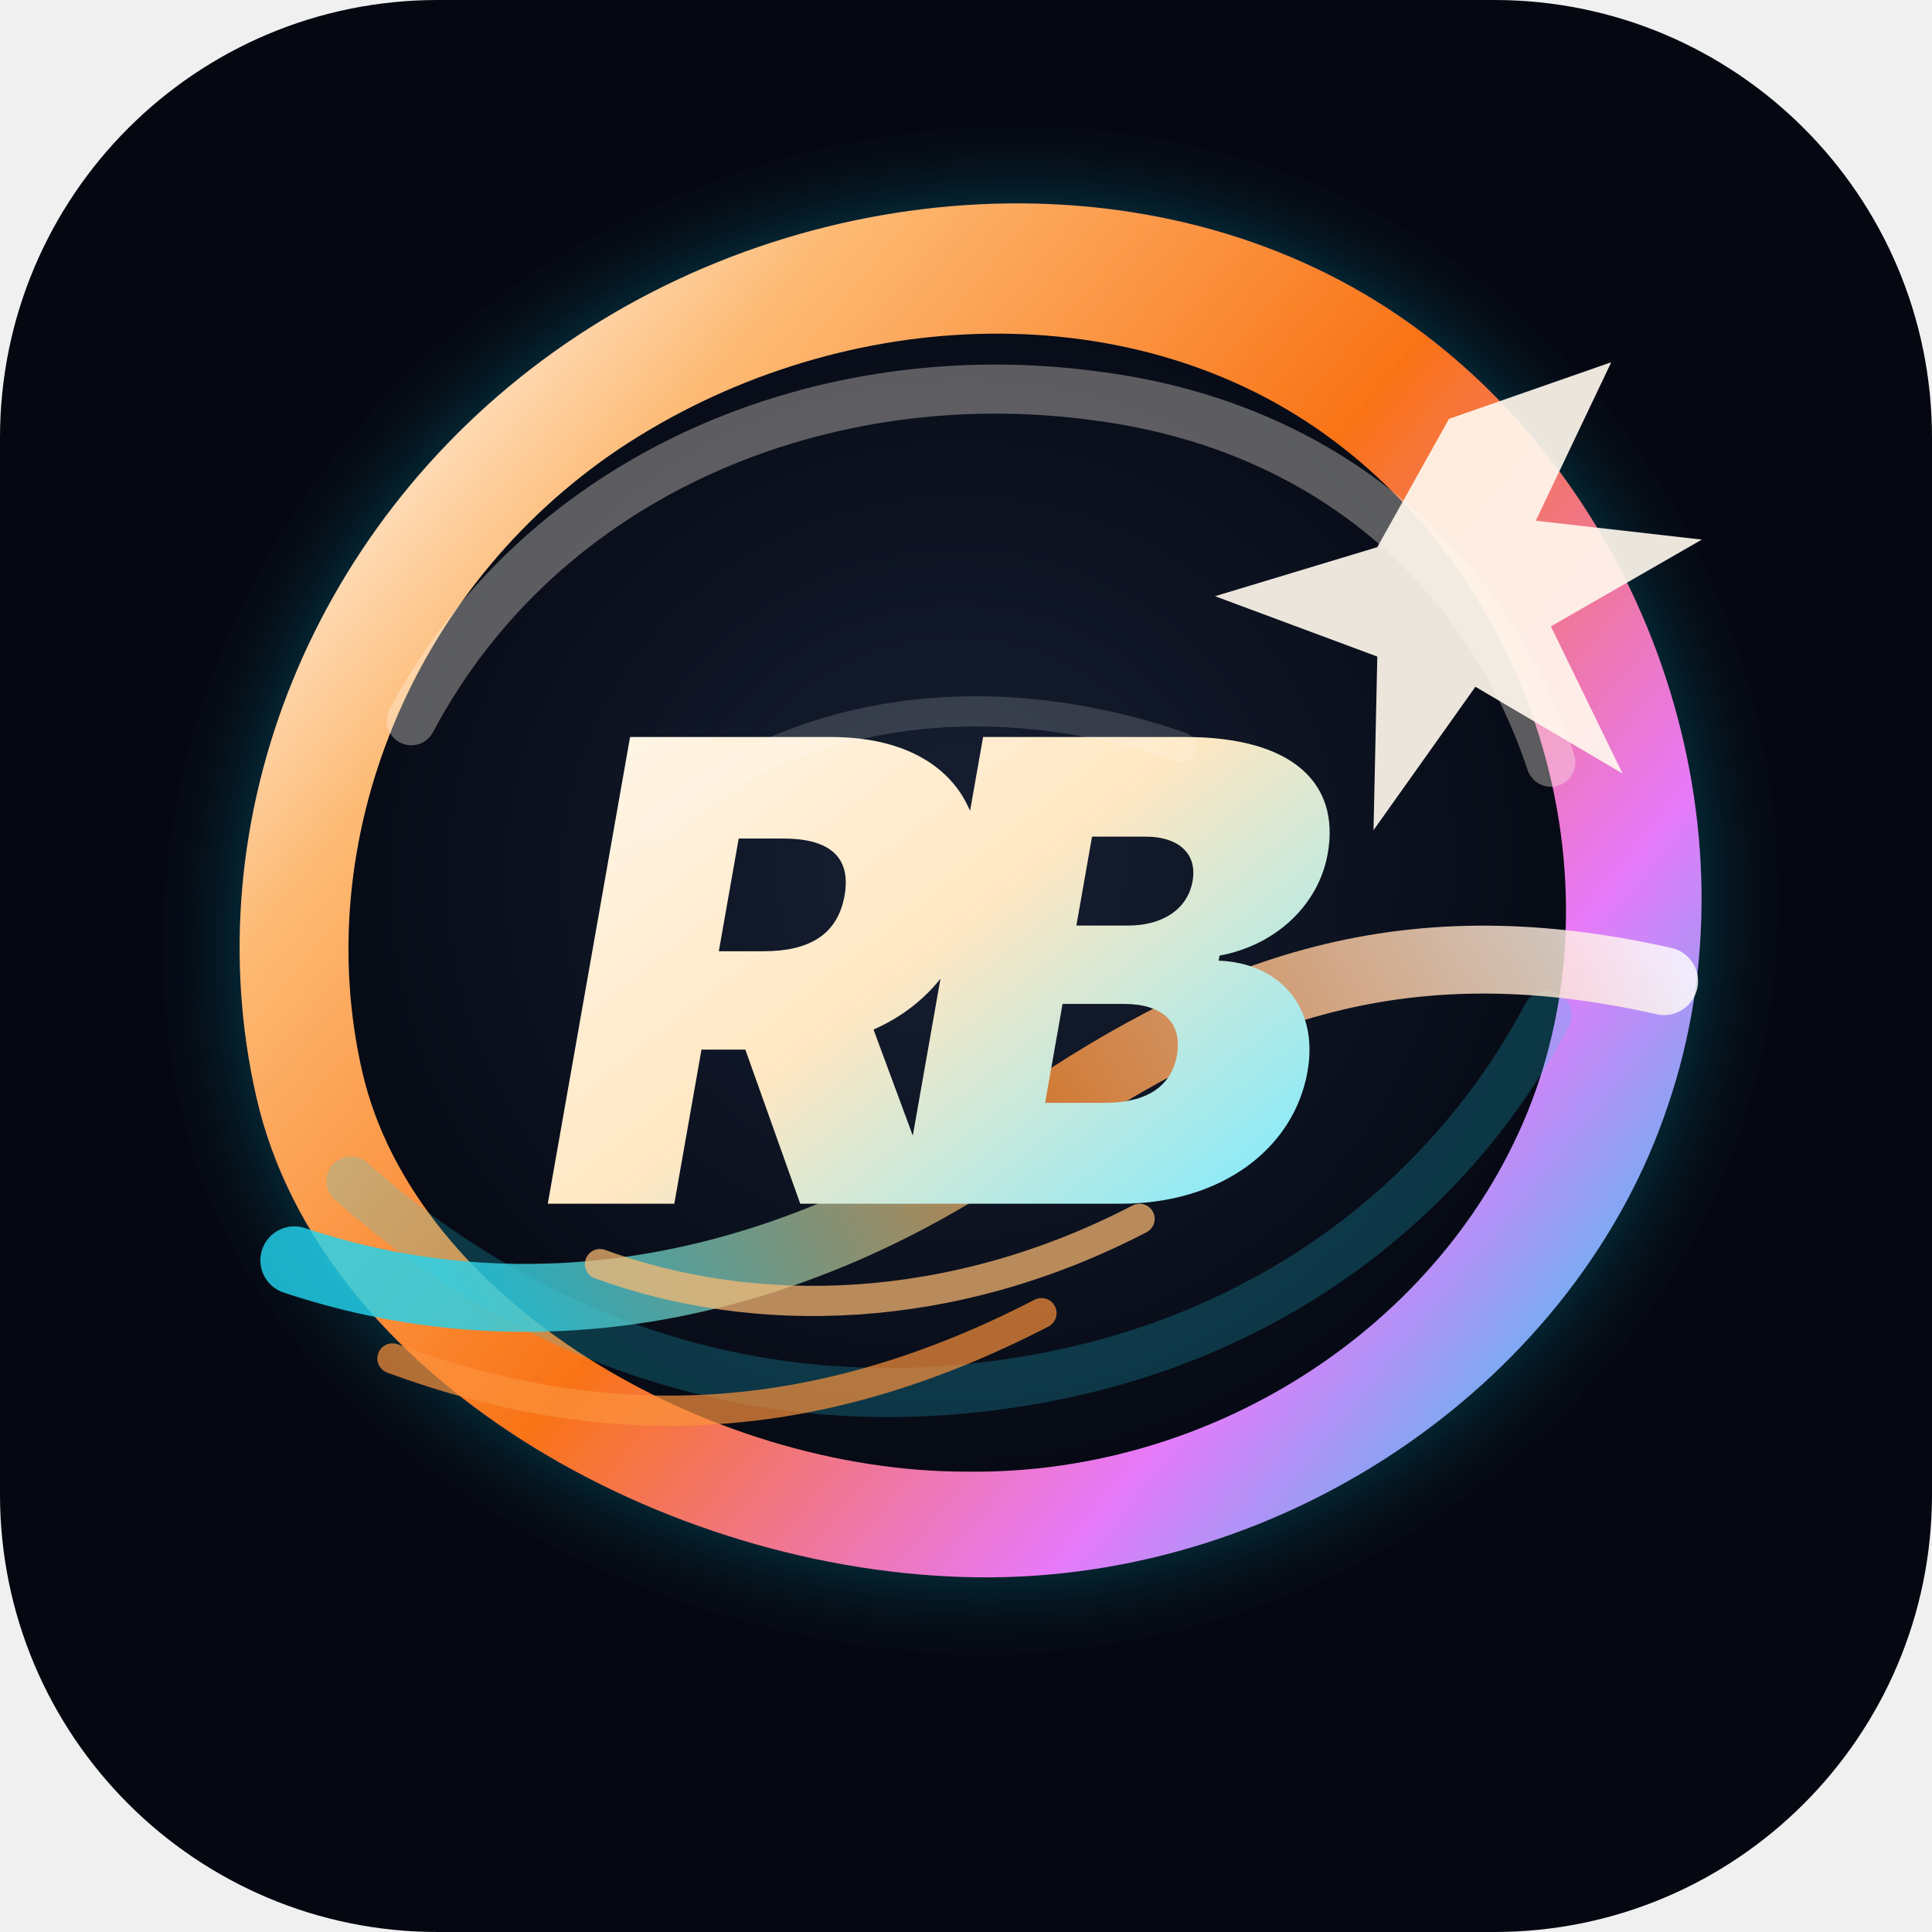
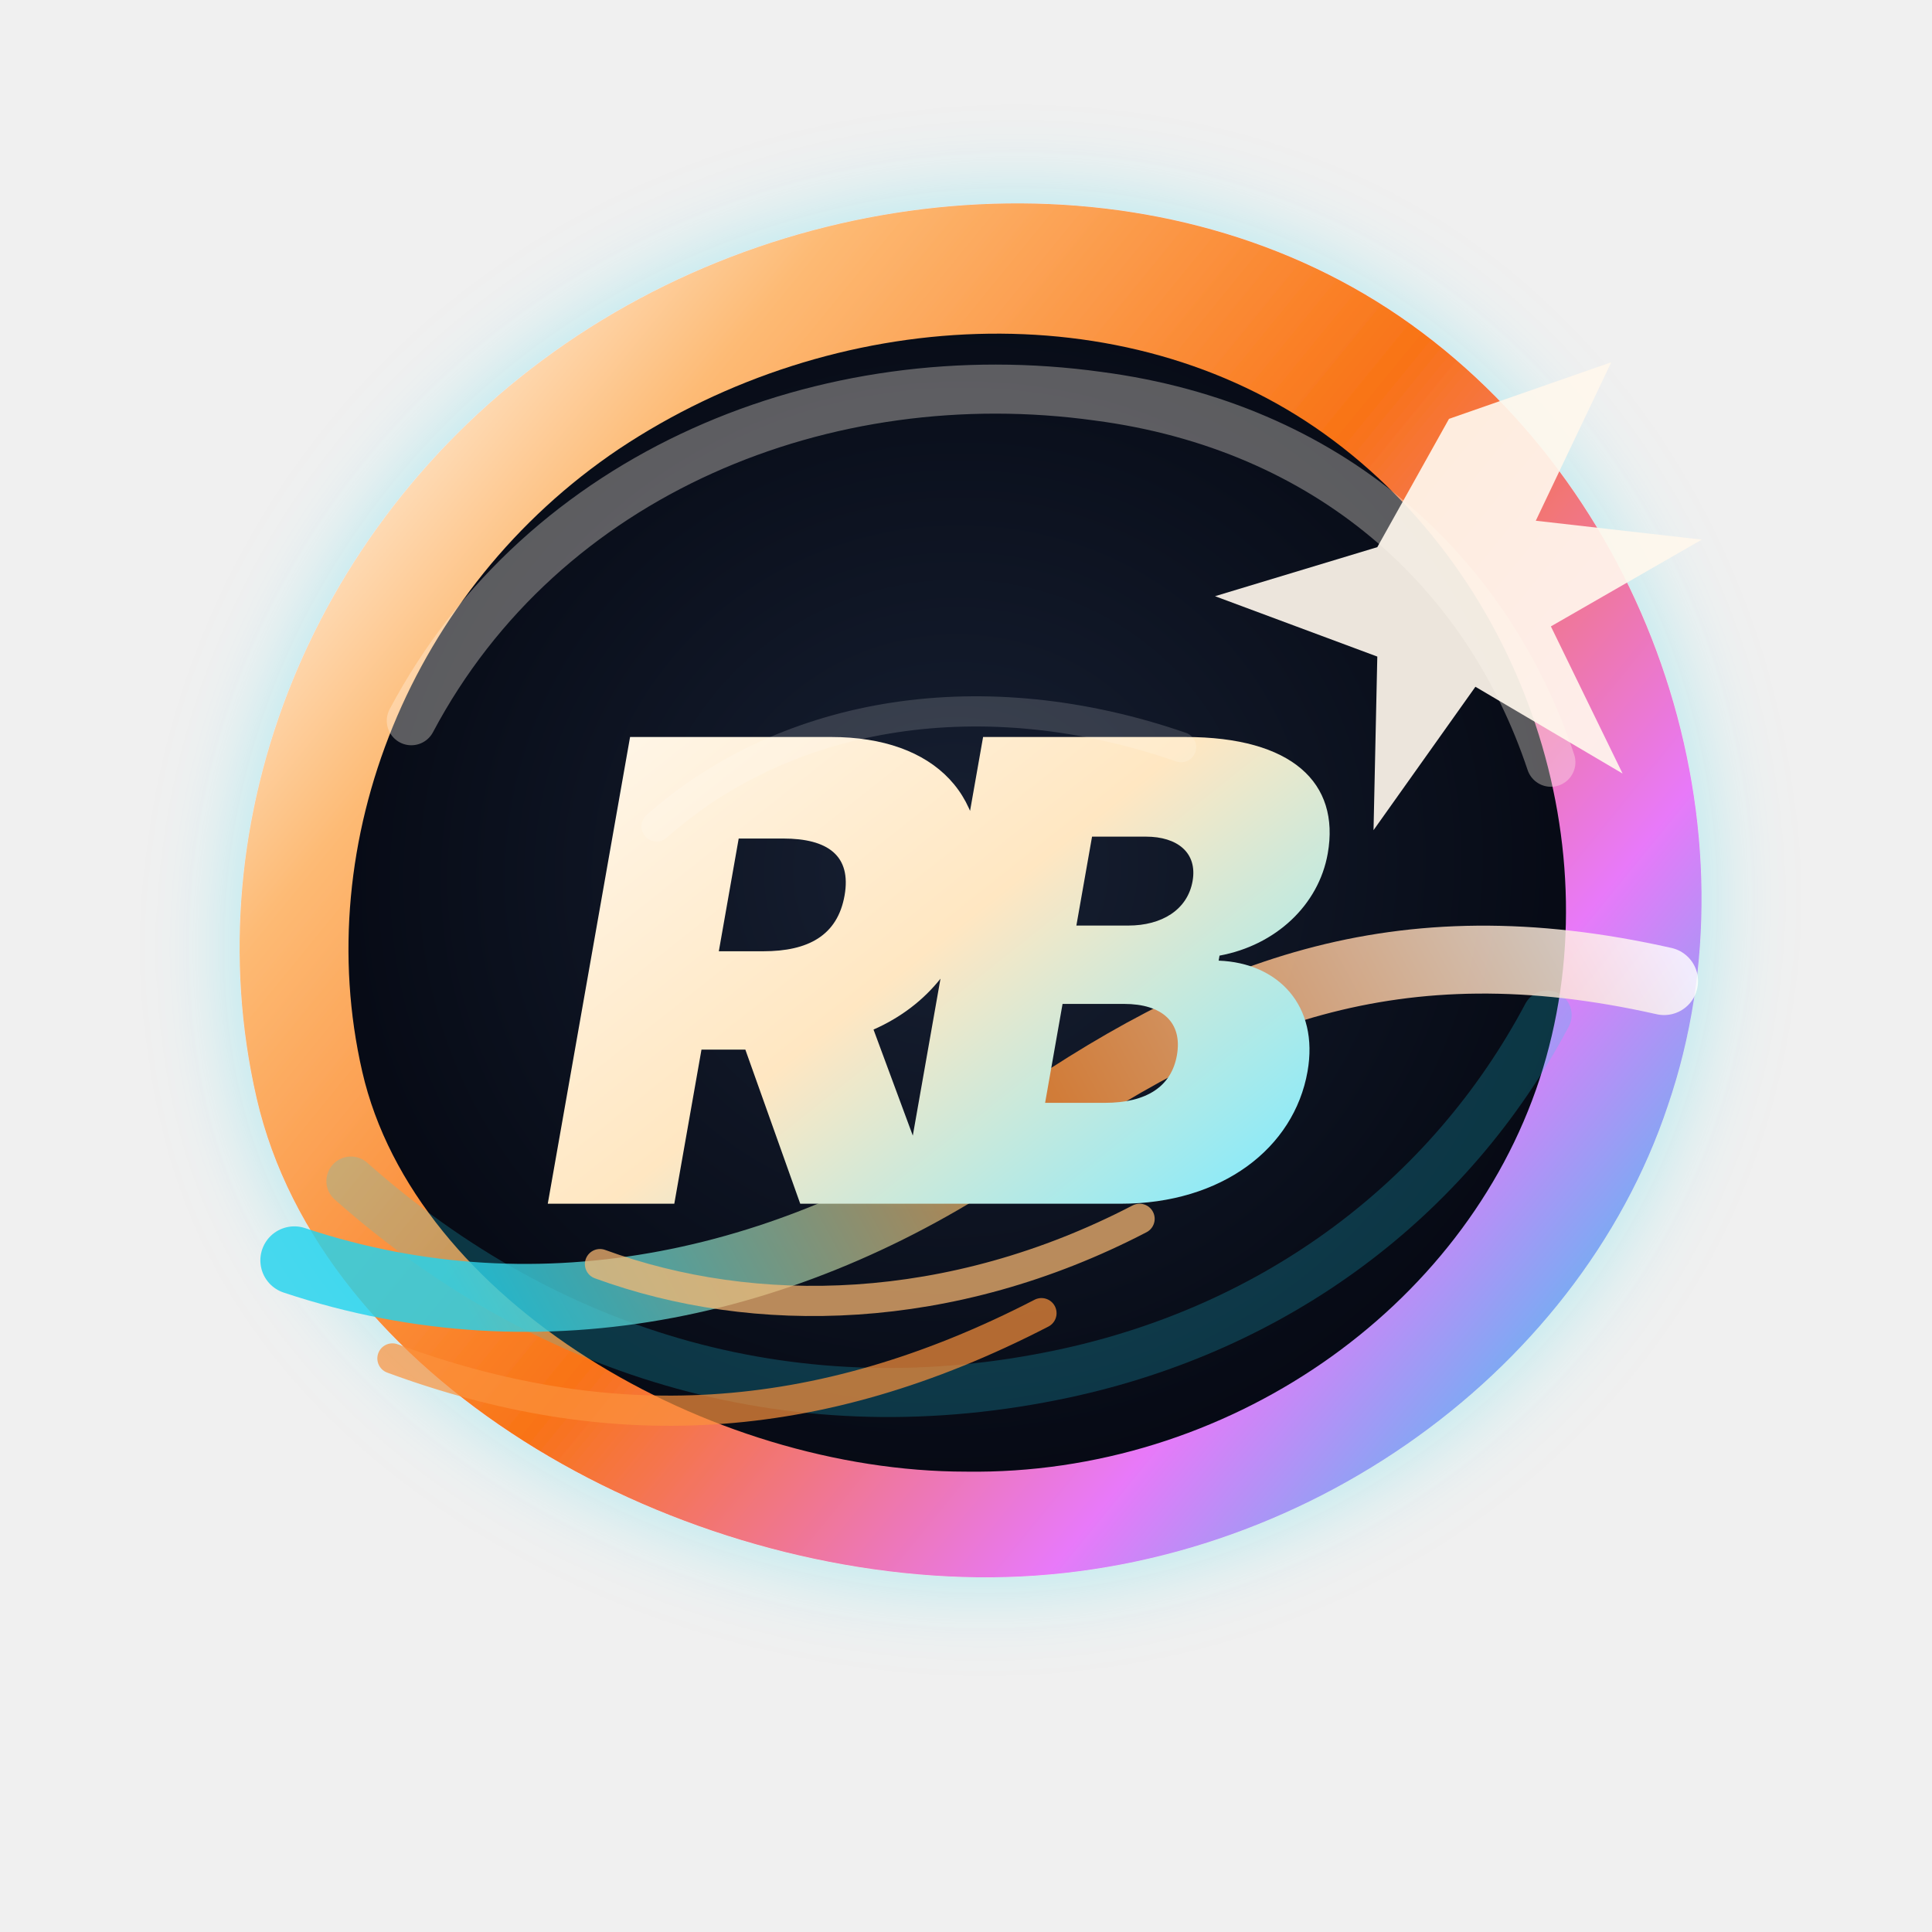
<svg xmlns="http://www.w3.org/2000/svg" width="512" height="512" viewBox="0 0 512 512" fill="none">
  <defs>
    <linearGradient id="rb-flare" x1="78" y1="103" x2="438" y2="397" gradientUnits="userSpaceOnUse">
      <stop stop-color="#FFF7ED" />
      <stop offset="0.18" stop-color="#FDBA74" />
      <stop offset="0.48" stop-color="#F97316" />
      <stop offset="0.76" stop-color="#E879F9" />
      <stop offset="1" stop-color="#22D3EE" />
    </linearGradient>
    <linearGradient id="rb-ink" x1="151" y1="145" x2="353" y2="364" gradientUnits="userSpaceOnUse">
      <stop stop-color="#FFFFFF" />
      <stop offset="0.58" stop-color="#FFE7C2" />
      <stop offset="1" stop-color="#7DEBFF" />
    </linearGradient>
    <linearGradient id="rb-cut" x1="114" y1="329" x2="402" y2="173" gradientUnits="userSpaceOnUse">
      <stop stop-color="#22D3EE" />
      <stop offset="0.5" stop-color="#FB923C" />
      <stop offset="1" stop-color="#FFFFFF" />
    </linearGradient>
    <radialGradient id="rb-core" cx="0" cy="0" r="1" gradientUnits="userSpaceOnUse" gradientTransform="translate(252 230) rotate(82) scale(218 229)">
      <stop stop-color="#172033" />
      <stop offset="0.7" stop-color="#070B16" />
      <stop offset="1" stop-color="#03050D" />
    </radialGradient>
    <filter id="rb-glow" x="-28%" y="-28%" width="156%" height="156%" color-interpolation-filters="sRGB">
      <feDropShadow dx="0" dy="22" stdDeviation="24" flood-color="#020617" flood-opacity="0.56" />
      <feDropShadow dx="0" dy="0" stdDeviation="24" flood-color="#F97316" flood-opacity="0.5" />
      <feDropShadow dx="0" dy="0" stdDeviation="12" flood-color="#22D3EE" flood-opacity="0.28" />
    </filter>
  </defs>
-   <rect width="512" height="512" rx="116" fill="#050711" />
  <path d="M68 291C51 217 83 137 150 91C217 45 310 40 374 86C438 132 467 220 442 293C418 365 342 419 259 418C176 417 85 365 68 291Z" fill="url(#rb-flare)" filter="url(#rb-glow)" />
  <path d="M96 284C82 223 109 156 164 119C221 81 298 77 351 115C404 153 428 225 408 286C388 347 325 391 256 390C188 390 110 345 96 284Z" fill="url(#rb-core)" />
  <path d="M109 191C144 125 219 95 291 105C352 113 394 151 411 202" stroke="#FFF7ED" stroke-width="13" stroke-linecap="round" stroke-opacity="0.34" />
  <path d="M93 313C146 360 212 379 282 364C338 352 384 318 410 269" stroke="#22D3EE" stroke-width="13" stroke-linecap="round" stroke-opacity="0.22" />
  <path d="M78 334C144 356 212 340 268 301C322 263 370 244 441 260" stroke="url(#rb-cut)" stroke-width="18" stroke-linecap="round" stroke-opacity="0.82" />
  <path d="M104 360C161 381 216 379 276 348" stroke="#FB923C" stroke-width="8" stroke-linecap="round" stroke-opacity="0.7" />
  <path d="M384 111L427 96L407 138L451 143L411 166L430 205L391 182L364 220L365 174L322 158L365 145L384 111Z" fill="#FFF7ED" fill-opacity="0.92" />
  <g transform="skewX(-10)">
    <text x="297" y="319" text-anchor="middle" font-family="Arial Black, Arial Rounded MT Bold, Nunito, Inter, Arial, sans-serif" font-size="170" font-weight="900" letter-spacing="-20" fill="url(#rb-ink)">RB</text>
  </g>
  <path d="M174 219C209 188 261 180 313 198" stroke="#FFFFFF" stroke-width="8" stroke-linecap="round" stroke-opacity="0.16" />
  <path d="M159 335C200 350 252 349 302 323" stroke="#FDBA74" stroke-width="8" stroke-linecap="round" stroke-opacity="0.72" />
</svg>
